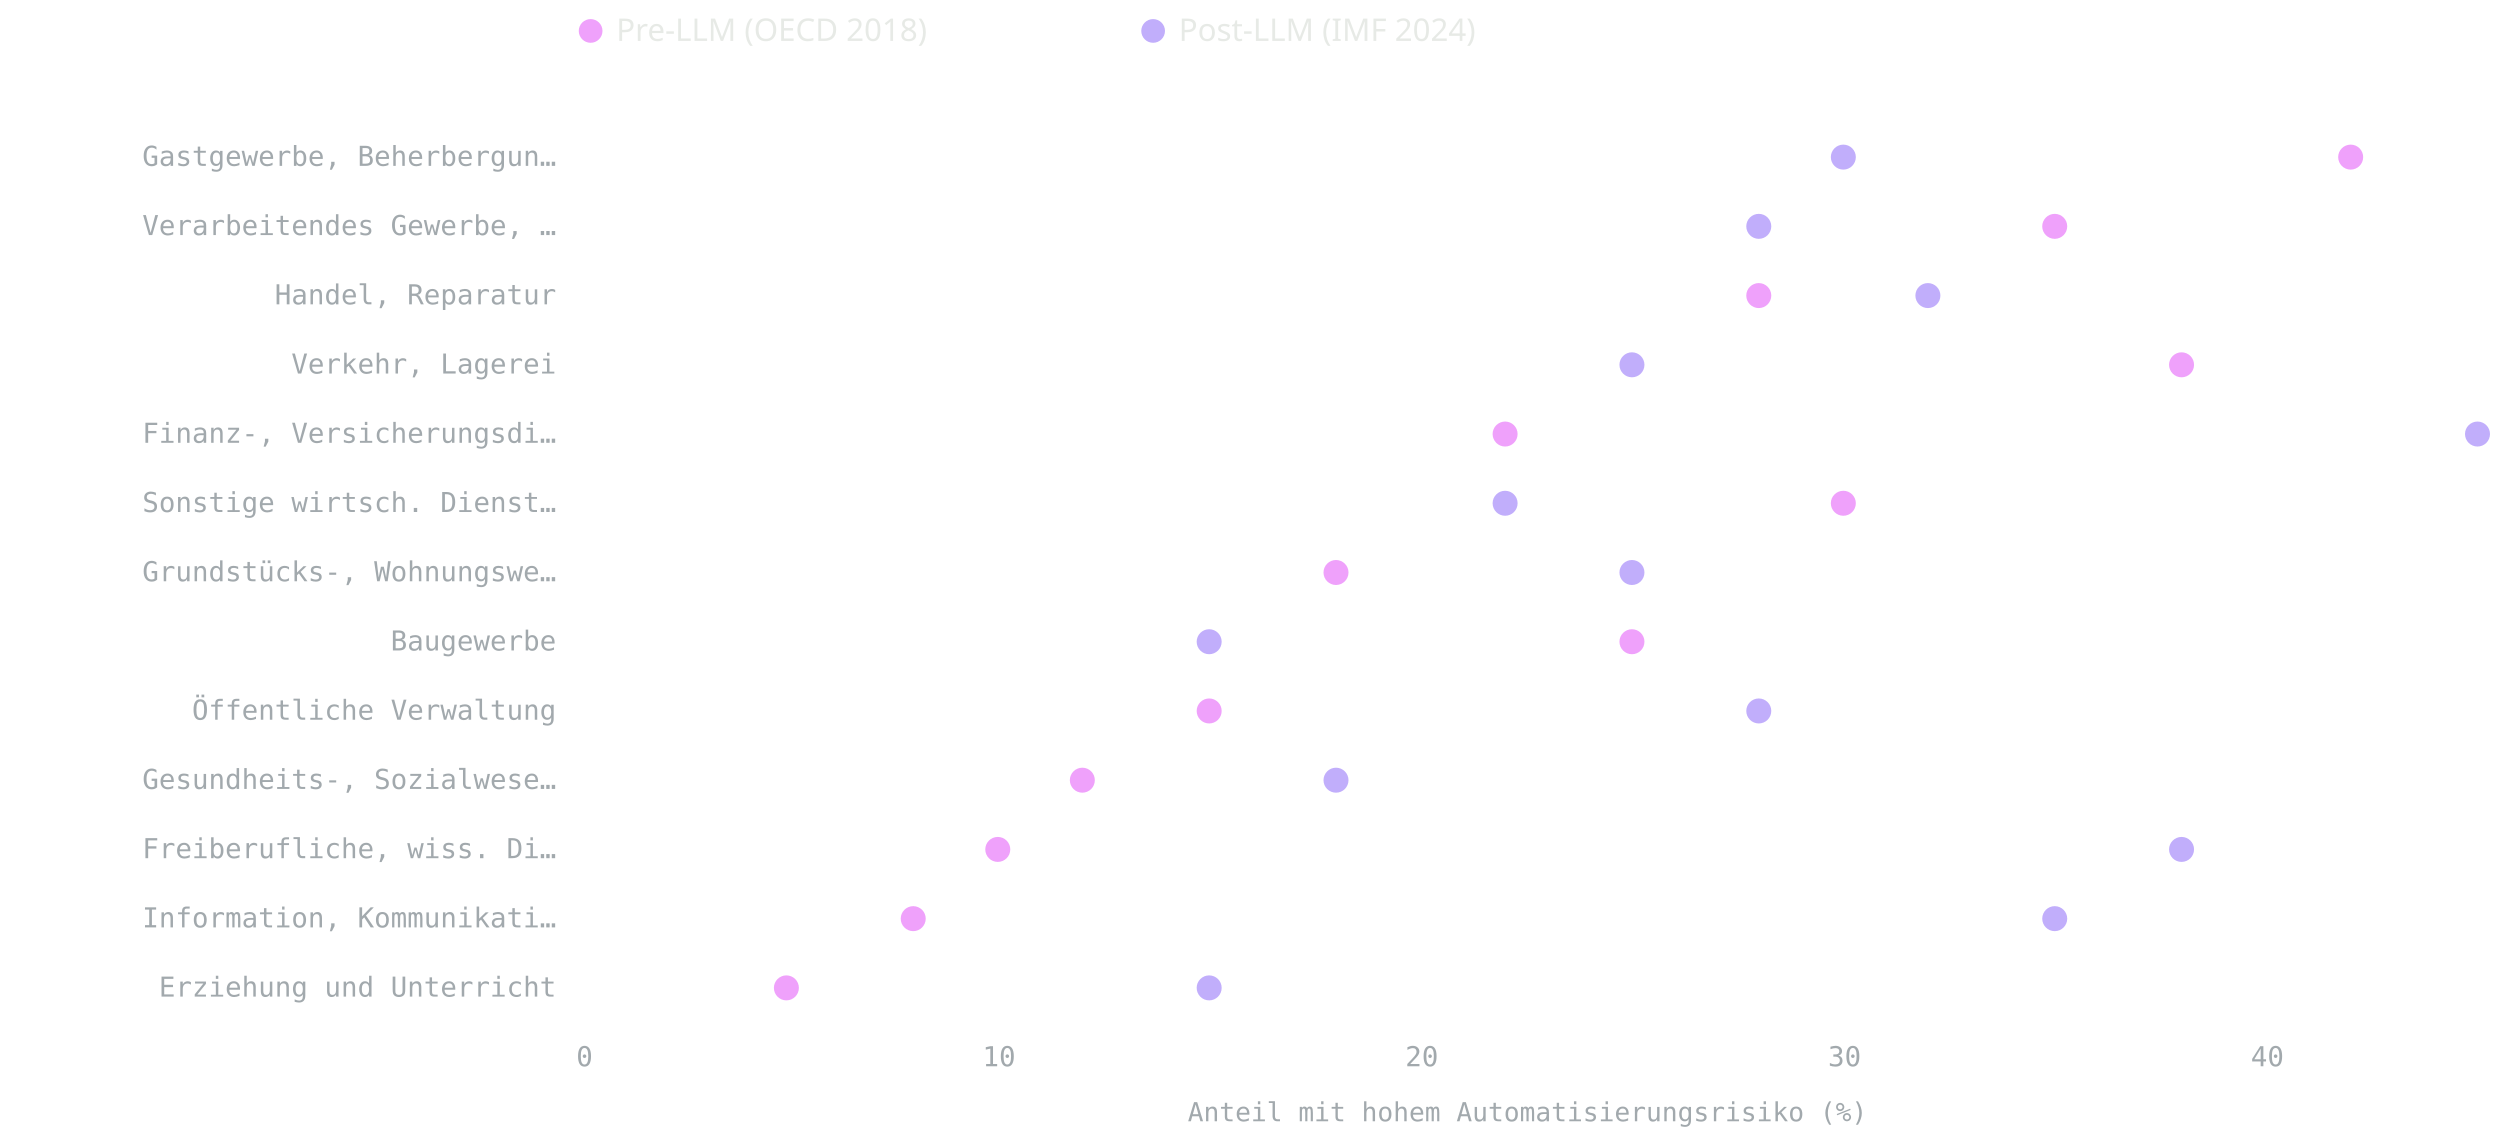
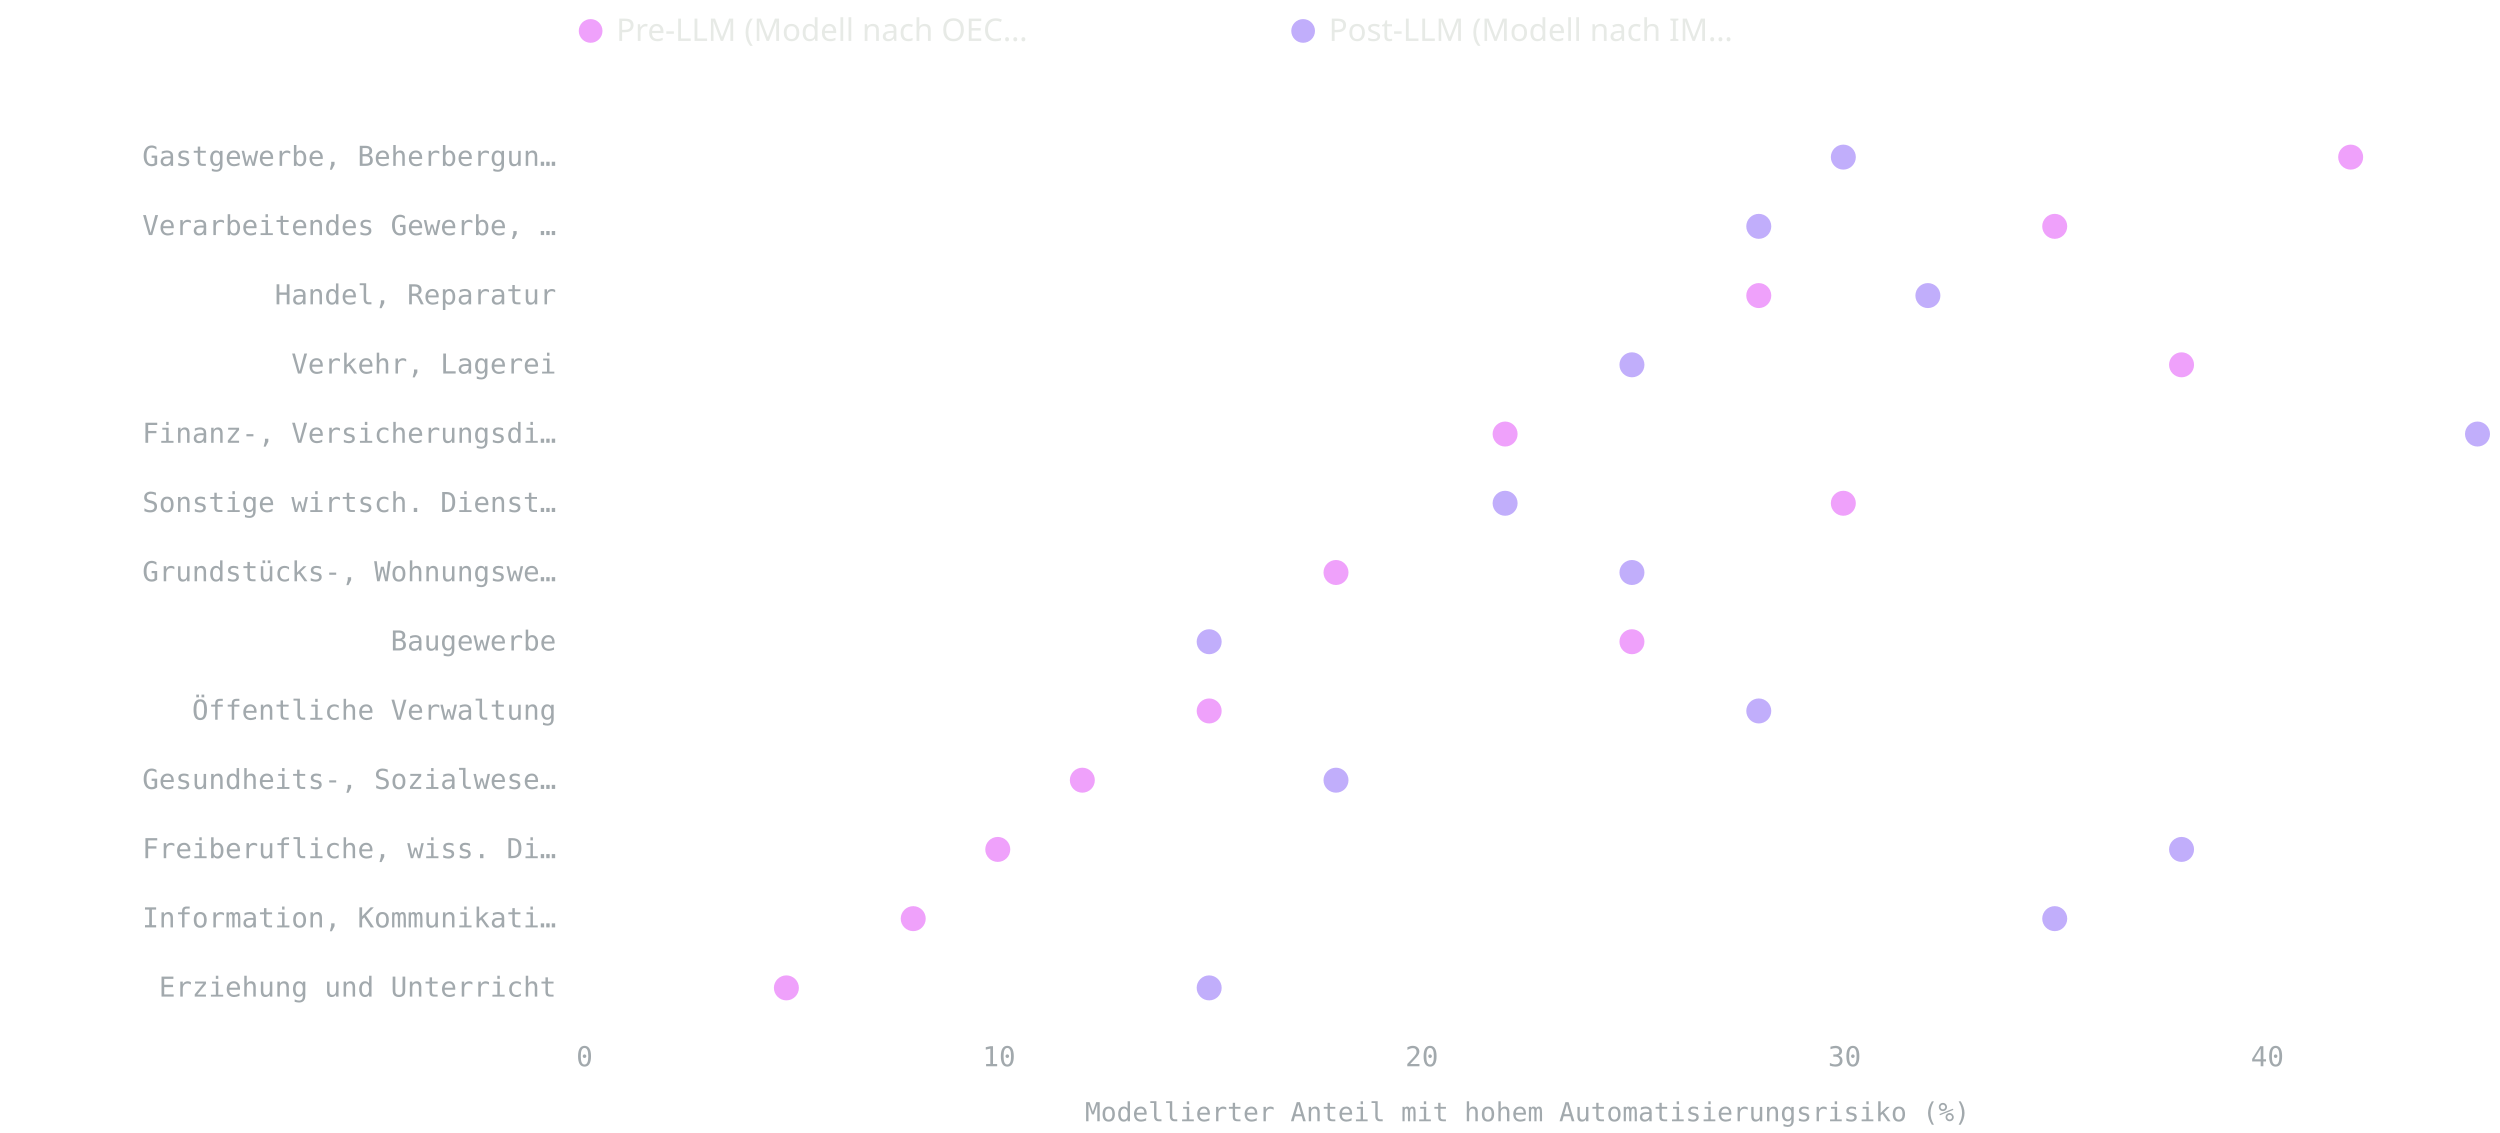
<svg xmlns="http://www.w3.org/2000/svg" version="1.1" class="marks" width="1000" height="453" viewBox="0 0 1000 453">
  <g fill="none" stroke-miterlimit="10" transform="translate(230,49)">
    <g class="mark-group role-frame root" role="graphics-object" aria-roledescription="group mark container">
      <g transform="translate(0,0)">
        <path class="background" aria-hidden="true" d="M0,0h761v360h-761Z" />
        <g>
-           <g class="mark-group role-axis" role="graphics-symbol" aria-roledescription="axis" aria-label="X-axis titled 'Anteil mit hohem Automatisierungsrisiko (%)' for a linear scale with values from 0 to 45">
+           <g class="mark-group role-axis" role="graphics-symbol" aria-roledescription="axis" aria-label="X-axis titled 'Modellierter Anteil mit hohem Automatisierungsrisiko (%)' for a linear scale with values from 0 to 45">
            <g transform="translate(0.5,360.5)">
              <path class="background" aria-hidden="true" d="M0,0h0v0h0Z" pointer-events="none" />
              <g>
                <g class="mark-text role-axis-label" pointer-events="none">
                  <text text-anchor="start" transform="translate(0,17)" font-family="ui-monospace, &quot;SF Mono&quot;, &quot;JetBrains Mono&quot;, Menlo, Consolas, monospace" font-size="11px" fill="#a2a9ad" opacity="1">0</text>
                  <text text-anchor="middle" transform="translate(169.1111,17)" font-family="ui-monospace, &quot;SF Mono&quot;, &quot;JetBrains Mono&quot;, Menlo, Consolas, monospace" font-size="11px" fill="#a2a9ad" opacity="1">10</text>
                  <text text-anchor="middle" transform="translate(338.2222,17)" font-family="ui-monospace, &quot;SF Mono&quot;, &quot;JetBrains Mono&quot;, Menlo, Consolas, monospace" font-size="11px" fill="#a2a9ad" opacity="1">20</text>
                  <text text-anchor="middle" transform="translate(507.3333,17)" font-family="ui-monospace, &quot;SF Mono&quot;, &quot;JetBrains Mono&quot;, Menlo, Consolas, monospace" font-size="11px" fill="#a2a9ad" opacity="1">30</text>
                  <text text-anchor="middle" transform="translate(676.4444,17)" font-family="ui-monospace, &quot;SF Mono&quot;, &quot;JetBrains Mono&quot;, Menlo, Consolas, monospace" font-size="11px" fill="#a2a9ad" opacity="1">40</text>
                </g>
                <g class="mark-text role-axis-title" pointer-events="none">
-                   <text text-anchor="middle" transform="translate(380.5,39)" font-family="ui-monospace, &quot;SF Mono&quot;, &quot;JetBrains Mono&quot;, Menlo, Consolas, monospace" font-size="10.5px" font-weight="400" fill="#a2a9ad" opacity="1">Anteil mit hohem Automatisierungsrisiko (%)</text>
+                   <text text-anchor="middle" transform="translate(380.5,39)" font-family="ui-monospace, &quot;SF Mono&quot;, &quot;JetBrains Mono&quot;, Menlo, Consolas, monospace" font-size="10.5px" font-weight="400" fill="#a2a9ad" opacity="1">Modellierter Anteil mit hohem Automatisierungsrisiko (%)</text>
                </g>
              </g>
              <path class="foreground" aria-hidden="true" d="" pointer-events="none" display="none" />
            </g>
          </g>
          <g class="mark-group role-axis" role="graphics-symbol" aria-roledescription="axis" aria-label="Y-axis for a discrete scale with 13 values: Gastgewerbe, Beherbergung, Verarbeitendes Gewerbe, Bergbau, Handel, Reparatur, Verkehr, Lagerei, Finanz-, Versicherungsdienstl., ending with Erziehung und Unterricht">
            <g transform="translate(0.5,0.5)">
              <path class="background" aria-hidden="true" d="M0,0h0v0h0Z" pointer-events="none" />
              <g>
                <g class="mark-text role-axis-label" pointer-events="none">
                  <text text-anchor="end" transform="translate(-8,16.84615)" font-family="ui-monospace, &quot;SF Mono&quot;, &quot;JetBrains Mono&quot;, Menlo, Consolas, monospace" font-size="11px" fill="#a2a9ad" opacity="1">Gastgewerbe, Beherbergun…</text>
                  <text text-anchor="end" transform="translate(-8,44.53846)" font-family="ui-monospace, &quot;SF Mono&quot;, &quot;JetBrains Mono&quot;, Menlo, Consolas, monospace" font-size="11px" fill="#a2a9ad" opacity="1">Verarbeitendes Gewerbe, …</text>
                  <text text-anchor="end" transform="translate(-8,72.23077)" font-family="ui-monospace, &quot;SF Mono&quot;, &quot;JetBrains Mono&quot;, Menlo, Consolas, monospace" font-size="11px" fill="#a2a9ad" opacity="1">Handel, Reparatur</text>
                  <text text-anchor="end" transform="translate(-8,99.92308)" font-family="ui-monospace, &quot;SF Mono&quot;, &quot;JetBrains Mono&quot;, Menlo, Consolas, monospace" font-size="11px" fill="#a2a9ad" opacity="1">Verkehr, Lagerei</text>
                  <text text-anchor="end" transform="translate(-8,127.6154)" font-family="ui-monospace, &quot;SF Mono&quot;, &quot;JetBrains Mono&quot;, Menlo, Consolas, monospace" font-size="11px" fill="#a2a9ad" opacity="1">Finanz-, Versicherungsdi…</text>
                  <text text-anchor="end" transform="translate(-8,155.3077)" font-family="ui-monospace, &quot;SF Mono&quot;, &quot;JetBrains Mono&quot;, Menlo, Consolas, monospace" font-size="11px" fill="#a2a9ad" opacity="1">Sonstige wirtsch. Dienst…</text>
                  <text text-anchor="end" transform="translate(-8,183)" font-family="ui-monospace, &quot;SF Mono&quot;, &quot;JetBrains Mono&quot;, Menlo, Consolas, monospace" font-size="11px" fill="#a2a9ad" opacity="1">Grundstücks-, Wohnungswe…</text>
                  <text text-anchor="end" transform="translate(-8,210.6923)" font-family="ui-monospace, &quot;SF Mono&quot;, &quot;JetBrains Mono&quot;, Menlo, Consolas, monospace" font-size="11px" fill="#a2a9ad" opacity="1">Baugewerbe</text>
                  <text text-anchor="end" transform="translate(-8,238.3846)" font-family="ui-monospace, &quot;SF Mono&quot;, &quot;JetBrains Mono&quot;, Menlo, Consolas, monospace" font-size="11px" fill="#a2a9ad" opacity="1">Öffentliche Verwaltung</text>
                  <text text-anchor="end" transform="translate(-8,266.0769)" font-family="ui-monospace, &quot;SF Mono&quot;, &quot;JetBrains Mono&quot;, Menlo, Consolas, monospace" font-size="11px" fill="#a2a9ad" opacity="1">Gesundheits-, Sozialwese…</text>
                  <text text-anchor="end" transform="translate(-8,293.7692)" font-family="ui-monospace, &quot;SF Mono&quot;, &quot;JetBrains Mono&quot;, Menlo, Consolas, monospace" font-size="11px" fill="#a2a9ad" opacity="1">Freiberufliche, wiss. Di…</text>
                  <text text-anchor="end" transform="translate(-8,321.4615)" font-family="ui-monospace, &quot;SF Mono&quot;, &quot;JetBrains Mono&quot;, Menlo, Consolas, monospace" font-size="11px" fill="#a2a9ad" opacity="1">Information, Kommunikati…</text>
                  <text text-anchor="end" transform="translate(-8,349.1538)" font-family="ui-monospace, &quot;SF Mono&quot;, &quot;JetBrains Mono&quot;, Menlo, Consolas, monospace" font-size="11px" fill="#a2a9ad" opacity="1">Erziehung und Unterricht</text>
                </g>
              </g>
              <path class="foreground" aria-hidden="true" d="" pointer-events="none" display="none" />
            </g>
          </g>
          <g class="mark-symbol role-mark marks" role="graphics-object" aria-roledescription="symbol mark container">
-             <path aria-label="Anteil mit hohem Automatisierungsrisiko (%): 35; Sektor: Verarbeitendes Gewerbe, Bergbau; Modell: Pre-LLM (OECD 2018)" role="graphics-symbol" aria-roledescription="point" transform="translate(591.8889,41.53846)" d="M5,0A5,5,0,1,1,-5,0A5,5,0,1,1,5,0" fill="#e879f9" stroke-width="2" opacity="0.7" />
-             <path aria-label="Anteil mit hohem Automatisierungsrisiko (%): 28; Sektor: Verarbeitendes Gewerbe, Bergbau; Modell: Post-LLM (IMF 2024)" role="graphics-symbol" aria-roledescription="point" transform="translate(473.5111,41.53846)" d="M5,0A5,5,0,1,1,-5,0A5,5,0,1,1,5,0" fill="#a78bfa" stroke-width="2" opacity="0.7" />
-             <path aria-label="Anteil mit hohem Automatisierungsrisiko (%): 28; Sektor: Handel, Reparatur; Modell: Pre-LLM (OECD 2018)" role="graphics-symbol" aria-roledescription="point" transform="translate(473.5111,69.23077)" d="M5,0A5,5,0,1,1,-5,0A5,5,0,1,1,5,0" fill="#e879f9" stroke-width="2" opacity="0.7" />
-             <path aria-label="Anteil mit hohem Automatisierungsrisiko (%): 32; Sektor: Handel, Reparatur; Modell: Post-LLM (IMF 2024)" role="graphics-symbol" aria-roledescription="point" transform="translate(541.1556,69.23077)" d="M5,0A5,5,0,1,1,-5,0A5,5,0,1,1,5,0" fill="#a78bfa" stroke-width="2" opacity="0.7" />
-             <path aria-label="Anteil mit hohem Automatisierungsrisiko (%): 42; Sektor: Gastgewerbe, Beherbergung; Modell: Pre-LLM (OECD 2018)" role="graphics-symbol" aria-roledescription="point" transform="translate(710.2667,13.84615)" d="M5,0A5,5,0,1,1,-5,0A5,5,0,1,1,5,0" fill="#e879f9" stroke-width="2" opacity="0.7" />
-             <path aria-label="Anteil mit hohem Automatisierungsrisiko (%): 30; Sektor: Gastgewerbe, Beherbergung; Modell: Post-LLM (IMF 2024)" role="graphics-symbol" aria-roledescription="point" transform="translate(507.3333,13.84615)" d="M5,0A5,5,0,1,1,-5,0A5,5,0,1,1,5,0" fill="#a78bfa" stroke-width="2" opacity="0.7" />
-             <path aria-label="Anteil mit hohem Automatisierungsrisiko (%): 38; Sektor: Verkehr, Lagerei; Modell: Pre-LLM (OECD 2018)" role="graphics-symbol" aria-roledescription="point" transform="translate(642.6222,96.92308)" d="M5,0A5,5,0,1,1,-5,0A5,5,0,1,1,5,0" fill="#e879f9" stroke-width="2" opacity="0.7" />
-             <path aria-label="Anteil mit hohem Automatisierungsrisiko (%): 25; Sektor: Verkehr, Lagerei; Modell: Post-LLM (IMF 2024)" role="graphics-symbol" aria-roledescription="point" transform="translate(422.7778,96.92308)" d="M5,0A5,5,0,1,1,-5,0A5,5,0,1,1,5,0" fill="#a78bfa" stroke-width="2" opacity="0.7" />
-             <path aria-label="Anteil mit hohem Automatisierungsrisiko (%): 22; Sektor: Finanz-, Versicherungsdienstl.; Modell: Pre-LLM (OECD 2018)" role="graphics-symbol" aria-roledescription="point" transform="translate(372.0444,124.6154)" d="M5,0A5,5,0,1,1,-5,0A5,5,0,1,1,5,0" fill="#e879f9" stroke-width="2" opacity="0.7" />
-             <path aria-label="Anteil mit hohem Automatisierungsrisiko (%): 45; Sektor: Finanz-, Versicherungsdienstl.; Modell: Post-LLM (IMF 2024)" role="graphics-symbol" aria-roledescription="point" transform="translate(761,124.6154)" d="M5,0A5,5,0,1,1,-5,0A5,5,0,1,1,5,0" fill="#a78bfa" stroke-width="2" opacity="0.7" />
-             <path aria-label="Anteil mit hohem Automatisierungsrisiko (%): 12; Sektor: Gesundheits-, Sozialwesen; Modell: Pre-LLM (OECD 2018)" role="graphics-symbol" aria-roledescription="point" transform="translate(202.9333,263.0769)" d="M5,0A5,5,0,1,1,-5,0A5,5,0,1,1,5,0" fill="#e879f9" stroke-width="2" opacity="0.7" />
-             <path aria-label="Anteil mit hohem Automatisierungsrisiko (%): 18; Sektor: Gesundheits-, Sozialwesen; Modell: Post-LLM (IMF 2024)" role="graphics-symbol" aria-roledescription="point" transform="translate(304.4,263.0769)" d="M5,0A5,5,0,1,1,-5,0A5,5,0,1,1,5,0" fill="#a78bfa" stroke-width="2" opacity="0.7" />
-             <path aria-label="Anteil mit hohem Automatisierungsrisiko (%): 8; Sektor: Information, Kommunikation; Modell: Pre-LLM (OECD 2018)" role="graphics-symbol" aria-roledescription="point" transform="translate(135.2889,318.4615)" d="M5,0A5,5,0,1,1,-5,0A5,5,0,1,1,5,0" fill="#e879f9" stroke-width="2" opacity="0.7" />
-             <path aria-label="Anteil mit hohem Automatisierungsrisiko (%): 35; Sektor: Information, Kommunikation; Modell: Post-LLM (IMF 2024)" role="graphics-symbol" aria-roledescription="point" transform="translate(591.8889,318.4615)" d="M5,0A5,5,0,1,1,-5,0A5,5,0,1,1,5,0" fill="#a78bfa" stroke-width="2" opacity="0.7" />
-             <path aria-label="Anteil mit hohem Automatisierungsrisiko (%): 25; Sektor: Baugewerbe; Modell: Pre-LLM (OECD 2018)" role="graphics-symbol" aria-roledescription="point" transform="translate(422.7778,207.6923)" d="M5,0A5,5,0,1,1,-5,0A5,5,0,1,1,5,0" fill="#e879f9" stroke-width="2" opacity="0.7" />
-             <path aria-label="Anteil mit hohem Automatisierungsrisiko (%): 15; Sektor: Baugewerbe; Modell: Post-LLM (IMF 2024)" role="graphics-symbol" aria-roledescription="point" transform="translate(253.6667,207.6923)" d="M5,0A5,5,0,1,1,-5,0A5,5,0,1,1,5,0" fill="#a78bfa" stroke-width="2" opacity="0.7" />
-             <path aria-label="Anteil mit hohem Automatisierungsrisiko (%): 5; Sektor: Erziehung und Unterricht; Modell: Pre-LLM (OECD 2018)" role="graphics-symbol" aria-roledescription="point" transform="translate(84.55556,346.1538)" d="M5,0A5,5,0,1,1,-5,0A5,5,0,1,1,5,0" fill="#e879f9" stroke-width="2" opacity="0.7" />
-             <path aria-label="Anteil mit hohem Automatisierungsrisiko (%): 15; Sektor: Erziehung und Unterricht; Modell: Post-LLM (IMF 2024)" role="graphics-symbol" aria-roledescription="point" transform="translate(253.6667,346.1538)" d="M5,0A5,5,0,1,1,-5,0A5,5,0,1,1,5,0" fill="#a78bfa" stroke-width="2" opacity="0.7" />
-             <path aria-label="Anteil mit hohem Automatisierungsrisiko (%): 15; Sektor: Öffentliche Verwaltung; Modell: Pre-LLM (OECD 2018)" role="graphics-symbol" aria-roledescription="point" transform="translate(253.6667,235.3846)" d="M5,0A5,5,0,1,1,-5,0A5,5,0,1,1,5,0" fill="#e879f9" stroke-width="2" opacity="0.7" />
-             <path aria-label="Anteil mit hohem Automatisierungsrisiko (%): 28; Sektor: Öffentliche Verwaltung; Modell: Post-LLM (IMF 2024)" role="graphics-symbol" aria-roledescription="point" transform="translate(473.5111,235.3846)" d="M5,0A5,5,0,1,1,-5,0A5,5,0,1,1,5,0" fill="#a78bfa" stroke-width="2" opacity="0.7" />
-             <path aria-label="Anteil mit hohem Automatisierungsrisiko (%): 10; Sektor: Freiberufliche, wiss. Dienstl.; Modell: Pre-LLM (OECD 2018)" role="graphics-symbol" aria-roledescription="point" transform="translate(169.1111,290.7692)" d="M5,0A5,5,0,1,1,-5,0A5,5,0,1,1,5,0" fill="#e879f9" stroke-width="2" opacity="0.7" />
-             <path aria-label="Anteil mit hohem Automatisierungsrisiko (%): 38; Sektor: Freiberufliche, wiss. Dienstl.; Modell: Post-LLM (IMF 2024)" role="graphics-symbol" aria-roledescription="point" transform="translate(642.6222,290.7692)" d="M5,0A5,5,0,1,1,-5,0A5,5,0,1,1,5,0" fill="#a78bfa" stroke-width="2" opacity="0.7" />
-             <path aria-label="Anteil mit hohem Automatisierungsrisiko (%): 30; Sektor: Sonstige wirtsch. Dienstl.; Modell: Pre-LLM (OECD 2018)" role="graphics-symbol" aria-roledescription="point" transform="translate(507.3333,152.3077)" d="M5,0A5,5,0,1,1,-5,0A5,5,0,1,1,5,0" fill="#e879f9" stroke-width="2" opacity="0.7" />
-             <path aria-label="Anteil mit hohem Automatisierungsrisiko (%): 22; Sektor: Sonstige wirtsch. Dienstl.; Modell: Post-LLM (IMF 2024)" role="graphics-symbol" aria-roledescription="point" transform="translate(372.0444,152.3077)" d="M5,0A5,5,0,1,1,-5,0A5,5,0,1,1,5,0" fill="#a78bfa" stroke-width="2" opacity="0.7" />
-             <path aria-label="Anteil mit hohem Automatisierungsrisiko (%): 18; Sektor: Grundstücks-, Wohnungswesen; Modell: Pre-LLM (OECD 2018)" role="graphics-symbol" aria-roledescription="point" transform="translate(304.4,180)" d="M5,0A5,5,0,1,1,-5,0A5,5,0,1,1,5,0" fill="#e879f9" stroke-width="2" opacity="0.7" />
-             <path aria-label="Anteil mit hohem Automatisierungsrisiko (%): 25; Sektor: Grundstücks-, Wohnungswesen; Modell: Post-LLM (IMF 2024)" role="graphics-symbol" aria-roledescription="point" transform="translate(422.7778,180)" d="M5,0A5,5,0,1,1,-5,0A5,5,0,1,1,5,0" fill="#a78bfa" stroke-width="2" opacity="0.7" />
+             <path aria-label="Modellierter Anteil mit hohem Automatisierungsrisiko (%): 35; Sektor: Verarbeitendes Gewerbe, Bergbau; Modell: Pre-LLM (Modell nach OECD 2018)" role="graphics-symbol" aria-roledescription="point" transform="translate(591.8889,41.53846)" d="M5,0A5,5,0,1,1,-5,0A5,5,0,1,1,5,0" fill="#e879f9" stroke-width="2" opacity="0.7" />
+             <path aria-label="Modellierter Anteil mit hohem Automatisierungsrisiko (%): 28; Sektor: Verarbeitendes Gewerbe, Bergbau; Modell: Post-LLM (Modell nach IMF 2024)" role="graphics-symbol" aria-roledescription="point" transform="translate(473.5111,41.53846)" d="M5,0A5,5,0,1,1,-5,0A5,5,0,1,1,5,0" fill="#a78bfa" stroke-width="2" opacity="0.7" />
+             <path aria-label="Modellierter Anteil mit hohem Automatisierungsrisiko (%): 28; Sektor: Handel, Reparatur; Modell: Pre-LLM (Modell nach OECD 2018)" role="graphics-symbol" aria-roledescription="point" transform="translate(473.5111,69.23077)" d="M5,0A5,5,0,1,1,-5,0A5,5,0,1,1,5,0" fill="#e879f9" stroke-width="2" opacity="0.7" />
+             <path aria-label="Modellierter Anteil mit hohem Automatisierungsrisiko (%): 32; Sektor: Handel, Reparatur; Modell: Post-LLM (Modell nach IMF 2024)" role="graphics-symbol" aria-roledescription="point" transform="translate(541.1556,69.23077)" d="M5,0A5,5,0,1,1,-5,0A5,5,0,1,1,5,0" fill="#a78bfa" stroke-width="2" opacity="0.7" />
+             <path aria-label="Modellierter Anteil mit hohem Automatisierungsrisiko (%): 42; Sektor: Gastgewerbe, Beherbergung; Modell: Pre-LLM (Modell nach OECD 2018)" role="graphics-symbol" aria-roledescription="point" transform="translate(710.2667,13.84615)" d="M5,0A5,5,0,1,1,-5,0A5,5,0,1,1,5,0" fill="#e879f9" stroke-width="2" opacity="0.7" />
+             <path aria-label="Modellierter Anteil mit hohem Automatisierungsrisiko (%): 30; Sektor: Gastgewerbe, Beherbergung; Modell: Post-LLM (Modell nach IMF 2024)" role="graphics-symbol" aria-roledescription="point" transform="translate(507.3333,13.84615)" d="M5,0A5,5,0,1,1,-5,0A5,5,0,1,1,5,0" fill="#a78bfa" stroke-width="2" opacity="0.7" />
+             <path aria-label="Modellierter Anteil mit hohem Automatisierungsrisiko (%): 38; Sektor: Verkehr, Lagerei; Modell: Pre-LLM (Modell nach OECD 2018)" role="graphics-symbol" aria-roledescription="point" transform="translate(642.6222,96.92308)" d="M5,0A5,5,0,1,1,-5,0A5,5,0,1,1,5,0" fill="#e879f9" stroke-width="2" opacity="0.7" />
+             <path aria-label="Modellierter Anteil mit hohem Automatisierungsrisiko (%): 25; Sektor: Verkehr, Lagerei; Modell: Post-LLM (Modell nach IMF 2024)" role="graphics-symbol" aria-roledescription="point" transform="translate(422.7778,96.92308)" d="M5,0A5,5,0,1,1,-5,0A5,5,0,1,1,5,0" fill="#a78bfa" stroke-width="2" opacity="0.7" />
+             <path aria-label="Modellierter Anteil mit hohem Automatisierungsrisiko (%): 22; Sektor: Finanz-, Versicherungsdienstl.; Modell: Pre-LLM (Modell nach OECD 2018)" role="graphics-symbol" aria-roledescription="point" transform="translate(372.0444,124.6154)" d="M5,0A5,5,0,1,1,-5,0A5,5,0,1,1,5,0" fill="#e879f9" stroke-width="2" opacity="0.7" />
+             <path aria-label="Modellierter Anteil mit hohem Automatisierungsrisiko (%): 45; Sektor: Finanz-, Versicherungsdienstl.; Modell: Post-LLM (Modell nach IMF 2024)" role="graphics-symbol" aria-roledescription="point" transform="translate(761,124.6154)" d="M5,0A5,5,0,1,1,-5,0A5,5,0,1,1,5,0" fill="#a78bfa" stroke-width="2" opacity="0.7" />
+             <path aria-label="Modellierter Anteil mit hohem Automatisierungsrisiko (%): 12; Sektor: Gesundheits-, Sozialwesen; Modell: Pre-LLM (Modell nach OECD 2018)" role="graphics-symbol" aria-roledescription="point" transform="translate(202.9333,263.0769)" d="M5,0A5,5,0,1,1,-5,0A5,5,0,1,1,5,0" fill="#e879f9" stroke-width="2" opacity="0.7" />
+             <path aria-label="Modellierter Anteil mit hohem Automatisierungsrisiko (%): 18; Sektor: Gesundheits-, Sozialwesen; Modell: Post-LLM (Modell nach IMF 2024)" role="graphics-symbol" aria-roledescription="point" transform="translate(304.4,263.0769)" d="M5,0A5,5,0,1,1,-5,0A5,5,0,1,1,5,0" fill="#a78bfa" stroke-width="2" opacity="0.7" />
+             <path aria-label="Modellierter Anteil mit hohem Automatisierungsrisiko (%): 8; Sektor: Information, Kommunikation; Modell: Pre-LLM (Modell nach OECD 2018)" role="graphics-symbol" aria-roledescription="point" transform="translate(135.2889,318.4615)" d="M5,0A5,5,0,1,1,-5,0A5,5,0,1,1,5,0" fill="#e879f9" stroke-width="2" opacity="0.7" />
+             <path aria-label="Modellierter Anteil mit hohem Automatisierungsrisiko (%): 35; Sektor: Information, Kommunikation; Modell: Post-LLM (Modell nach IMF 2024)" role="graphics-symbol" aria-roledescription="point" transform="translate(591.8889,318.4615)" d="M5,0A5,5,0,1,1,-5,0A5,5,0,1,1,5,0" fill="#a78bfa" stroke-width="2" opacity="0.7" />
+             <path aria-label="Modellierter Anteil mit hohem Automatisierungsrisiko (%): 25; Sektor: Baugewerbe; Modell: Pre-LLM (Modell nach OECD 2018)" role="graphics-symbol" aria-roledescription="point" transform="translate(422.7778,207.6923)" d="M5,0A5,5,0,1,1,-5,0A5,5,0,1,1,5,0" fill="#e879f9" stroke-width="2" opacity="0.7" />
+             <path aria-label="Modellierter Anteil mit hohem Automatisierungsrisiko (%): 15; Sektor: Baugewerbe; Modell: Post-LLM (Modell nach IMF 2024)" role="graphics-symbol" aria-roledescription="point" transform="translate(253.6667,207.6923)" d="M5,0A5,5,0,1,1,-5,0A5,5,0,1,1,5,0" fill="#a78bfa" stroke-width="2" opacity="0.7" />
+             <path aria-label="Modellierter Anteil mit hohem Automatisierungsrisiko (%): 5; Sektor: Erziehung und Unterricht; Modell: Pre-LLM (Modell nach OECD 2018)" role="graphics-symbol" aria-roledescription="point" transform="translate(84.55556,346.1538)" d="M5,0A5,5,0,1,1,-5,0A5,5,0,1,1,5,0" fill="#e879f9" stroke-width="2" opacity="0.7" />
+             <path aria-label="Modellierter Anteil mit hohem Automatisierungsrisiko (%): 15; Sektor: Erziehung und Unterricht; Modell: Post-LLM (Modell nach IMF 2024)" role="graphics-symbol" aria-roledescription="point" transform="translate(253.6667,346.1538)" d="M5,0A5,5,0,1,1,-5,0A5,5,0,1,1,5,0" fill="#a78bfa" stroke-width="2" opacity="0.7" />
+             <path aria-label="Modellierter Anteil mit hohem Automatisierungsrisiko (%): 15; Sektor: Öffentliche Verwaltung; Modell: Pre-LLM (Modell nach OECD 2018)" role="graphics-symbol" aria-roledescription="point" transform="translate(253.6667,235.3846)" d="M5,0A5,5,0,1,1,-5,0A5,5,0,1,1,5,0" fill="#e879f9" stroke-width="2" opacity="0.7" />
+             <path aria-label="Modellierter Anteil mit hohem Automatisierungsrisiko (%): 28; Sektor: Öffentliche Verwaltung; Modell: Post-LLM (Modell nach IMF 2024)" role="graphics-symbol" aria-roledescription="point" transform="translate(473.5111,235.3846)" d="M5,0A5,5,0,1,1,-5,0A5,5,0,1,1,5,0" fill="#a78bfa" stroke-width="2" opacity="0.7" />
+             <path aria-label="Modellierter Anteil mit hohem Automatisierungsrisiko (%): 10; Sektor: Freiberufliche, wiss. Dienstl.; Modell: Pre-LLM (Modell nach OECD 2018)" role="graphics-symbol" aria-roledescription="point" transform="translate(169.1111,290.7692)" d="M5,0A5,5,0,1,1,-5,0A5,5,0,1,1,5,0" fill="#e879f9" stroke-width="2" opacity="0.7" />
+             <path aria-label="Modellierter Anteil mit hohem Automatisierungsrisiko (%): 38; Sektor: Freiberufliche, wiss. Dienstl.; Modell: Post-LLM (Modell nach IMF 2024)" role="graphics-symbol" aria-roledescription="point" transform="translate(642.6222,290.7692)" d="M5,0A5,5,0,1,1,-5,0A5,5,0,1,1,5,0" fill="#a78bfa" stroke-width="2" opacity="0.7" />
+             <path aria-label="Modellierter Anteil mit hohem Automatisierungsrisiko (%): 30; Sektor: Sonstige wirtsch. Dienstl.; Modell: Pre-LLM (Modell nach OECD 2018)" role="graphics-symbol" aria-roledescription="point" transform="translate(507.3333,152.3077)" d="M5,0A5,5,0,1,1,-5,0A5,5,0,1,1,5,0" fill="#e879f9" stroke-width="2" opacity="0.7" />
+             <path aria-label="Modellierter Anteil mit hohem Automatisierungsrisiko (%): 22; Sektor: Sonstige wirtsch. Dienstl.; Modell: Post-LLM (Modell nach IMF 2024)" role="graphics-symbol" aria-roledescription="point" transform="translate(372.0444,152.3077)" d="M5,0A5,5,0,1,1,-5,0A5,5,0,1,1,5,0" fill="#a78bfa" stroke-width="2" opacity="0.7" />
+             <path aria-label="Modellierter Anteil mit hohem Automatisierungsrisiko (%): 18; Sektor: Grundstücks-, Wohnungswesen; Modell: Pre-LLM (Modell nach OECD 2018)" role="graphics-symbol" aria-roledescription="point" transform="translate(304.4,180)" d="M5,0A5,5,0,1,1,-5,0A5,5,0,1,1,5,0" fill="#e879f9" stroke-width="2" opacity="0.7" />
+             <path aria-label="Modellierter Anteil mit hohem Automatisierungsrisiko (%): 25; Sektor: Grundstücks-, Wohnungswesen; Modell: Post-LLM (Modell nach IMF 2024)" role="graphics-symbol" aria-roledescription="point" transform="translate(422.7778,180)" d="M5,0A5,5,0,1,1,-5,0A5,5,0,1,1,5,0" fill="#a78bfa" stroke-width="2" opacity="0.7" />
          </g>
-           <g class="mark-group role-legend" role="graphics-symbol" aria-roledescription="legend" aria-label="Symbol legend for fill color with 2 values: Pre-LLM (OECD 2018), Post-LLM (IMF 2024)">
+           <g class="mark-group role-legend" role="graphics-symbol" aria-roledescription="legend" aria-label="Symbol legend for fill color with 2 values: Pre-LLM (Modell nach OECD 2018), Post-LLM (Modell nach IMF 2024)">
            <g transform="translate(0,-43)">
-               <path class="background" aria-hidden="true" d="M0,0h432v13h-432Z" pointer-events="none" />
+               <path class="background" aria-hidden="true" d="M0,0h552v13h-552Z" pointer-events="none" />
              <g>
                <g class="mark-group role-legend-entry">
                  <g transform="translate(0,0)">
                    <path class="background" aria-hidden="true" d="M0,0h0v0h0Z" pointer-events="none" />
                    <g>
                      <g class="mark-group role-scope" role="graphics-object" aria-roledescription="group mark container">
                        <g transform="translate(0,0.125)">
-                           <path class="background" aria-hidden="true" d="M0,0h206.5v12.75h-206.5Z" pointer-events="none" opacity="1" />
+                           <path class="background" aria-hidden="true" d="M0,0h266.5v12.75h-266.5Z" pointer-events="none" opacity="1" />
                          <g>
                            <g class="mark-symbol role-legend-symbol" pointer-events="none">
                              <path transform="translate(6.25,6.25)" d="M4.743,0A4.743,4.743,0,1,1,-4.743,0A4.743,4.743,0,1,1,4.743,0" fill="#e879f9" stroke-width="0" opacity="0.7" />
                            </g>
                            <g class="mark-text role-legend-label" pointer-events="none">
-                               <text text-anchor="start" transform="translate(16.5,10.25)" font-family="&quot;Mozilla Headline&quot;, system-ui, sans-serif" font-size="12.5px" fill="#e7eae6" opacity="1">Pre-LLM (OECD 2018)</text>
+                               <text text-anchor="start" transform="translate(16.5,10.25)" font-family="&quot;Mozilla Headline&quot;, system-ui, sans-serif" font-size="12.5px" fill="#e7eae6" opacity="1">Pre-LLM (Modell nach OEC…</text>
                            </g>
                          </g>
                          <path class="foreground" aria-hidden="true" d="" pointer-events="none" display="none" />
                        </g>
-                         <g transform="translate(225,0.125)">
-                           <path class="background" aria-hidden="true" d="M0,0h206.5v12.75h-206.5Z" pointer-events="none" opacity="1" />
+                         <g transform="translate(285,0.125)">
+                           <path class="background" aria-hidden="true" d="M0,0h266.5v12.75h-266.5Z" pointer-events="none" opacity="1" />
                          <g>
                            <g class="mark-symbol role-legend-symbol" pointer-events="none">
                              <path transform="translate(6.25,6.25)" d="M4.743,0A4.743,4.743,0,1,1,-4.743,0A4.743,4.743,0,1,1,4.743,0" fill="#a78bfa" stroke-width="0" opacity="0.7" />
                            </g>
                            <g class="mark-text role-legend-label" pointer-events="none">
-                               <text text-anchor="start" transform="translate(16.5,10.25)" font-family="&quot;Mozilla Headline&quot;, system-ui, sans-serif" font-size="12.5px" fill="#e7eae6" opacity="1">Post-LLM (IMF 2024)</text>
+                               <text text-anchor="start" transform="translate(16.5,10.25)" font-family="&quot;Mozilla Headline&quot;, system-ui, sans-serif" font-size="12.5px" fill="#e7eae6" opacity="1">Post-LLM (Modell nach IM…</text>
                            </g>
                          </g>
                          <path class="foreground" aria-hidden="true" d="" pointer-events="none" display="none" />
                        </g>
                      </g>
                    </g>
                    <path class="foreground" aria-hidden="true" d="" pointer-events="none" display="none" />
                  </g>
                </g>
              </g>
              <path class="foreground" aria-hidden="true" d="" pointer-events="none" display="none" />
            </g>
          </g>
        </g>
        <path class="foreground" aria-hidden="true" d="" display="none" />
      </g>
    </g>
  </g>
</svg>
